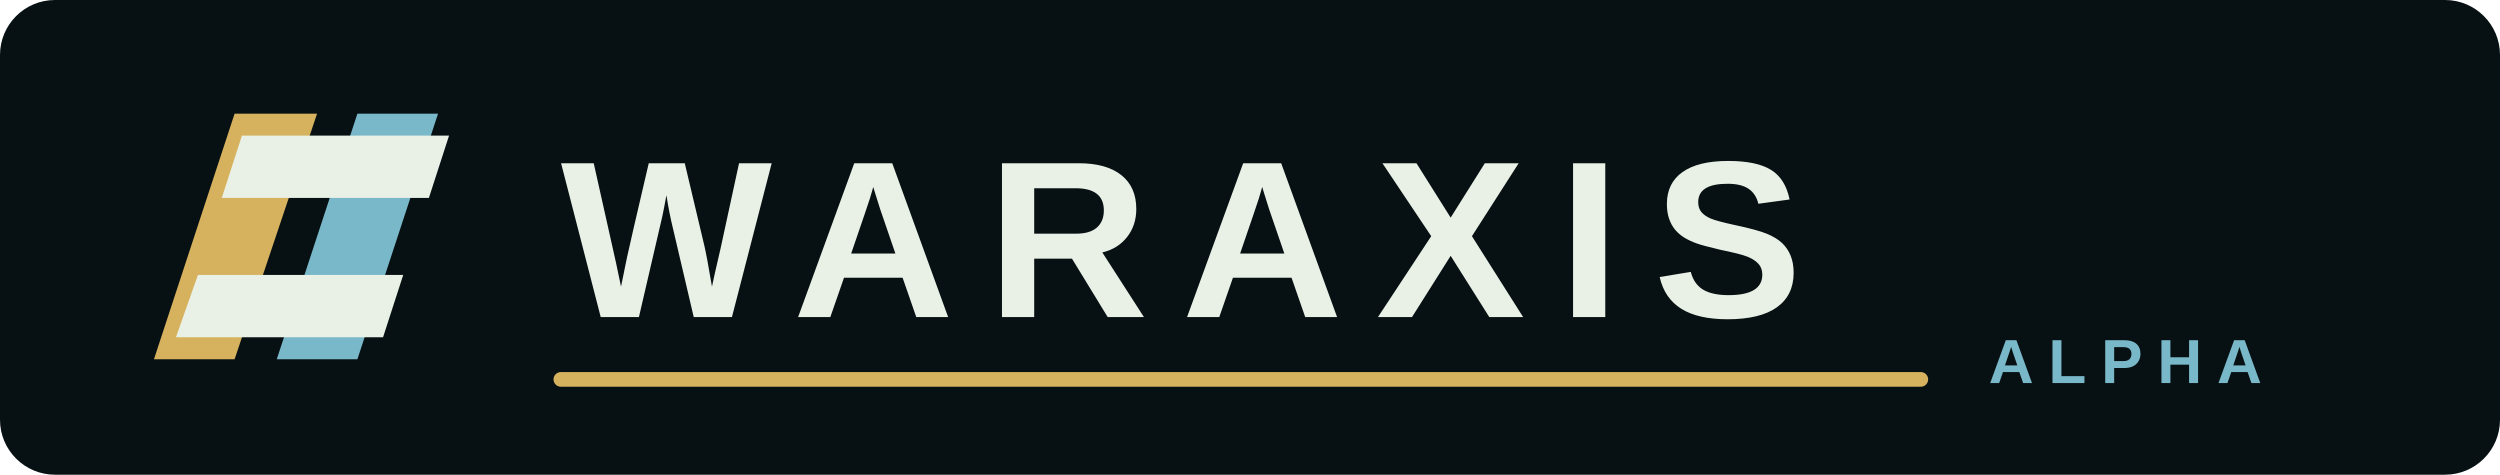
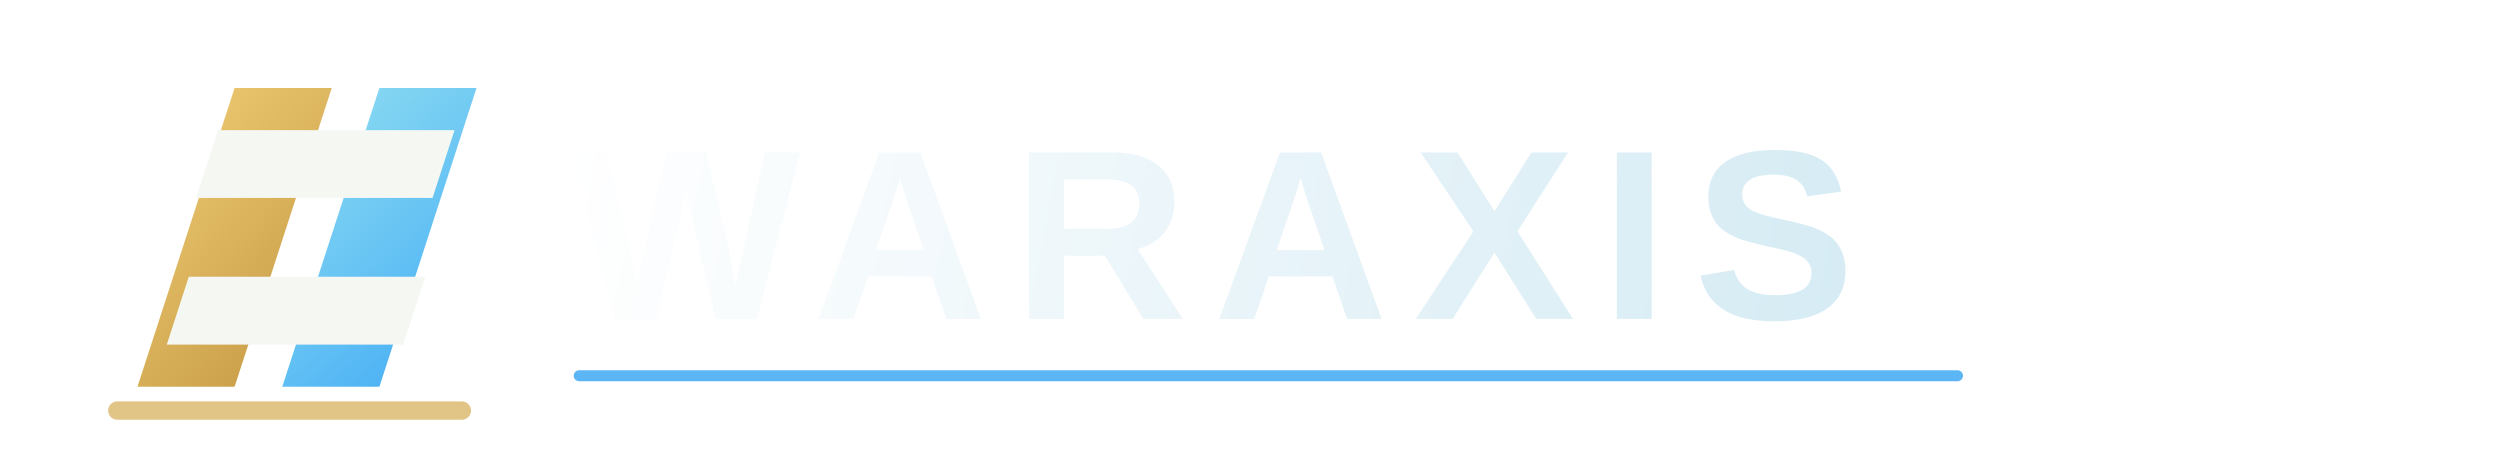
<svg xmlns="http://www.w3.org/2000/svg" width="1364" height="259" viewBox="0 0 1364 259" fill="none">
-   <rect width="1364" height="259" rx="30" fill="#071013" />
-   <path d="M84 196L128 62H173L128 196H84Z" fill="#D6B25E" />
-   <path d="M151 196L195 62H239L195 196H151Z" fill="#79B8C8" />
-   <path d="M108 150H220L209 184H96L108 150Z" fill="#E9F0E6" />
-   <path d="M132 74H245L234 108H121L132 74Z" fill="#E9F0E6" />
-   <text x="306" y="173" fill="#E9F0E6" font-family="Arial, Helvetica, sans-serif" font-size="122" font-weight="800" letter-spacing="18">WARAXIS</text>
-   <path d="M306 207H1048" stroke="#D6B25E" stroke-width="8" stroke-linecap="round" />
-   <text x="1085" y="209" fill="#79B8C8" font-family="Arial, Helvetica, sans-serif" font-size="34" font-weight="700" letter-spacing="8">ALPHA</text>
+   <defs>
+     <linearGradient id="mark-gold" x1="52" y1="54" x2="230" y2="214" gradientUnits="userSpaceOnUse">
+       <stop stop-color="#F6D47C" />
+       <stop offset="1" stop-color="#B88935" />
+     </linearGradient>
+     <linearGradient id="mark-cyan" x1="124" y1="44" x2="270" y2="206" gradientUnits="userSpaceOnUse">
+       <stop stop-color="#9DE7F1" />
+       <stop offset="1" stop-color="#3FA9F5" />
+     </linearGradient>
+     <linearGradient id="wordmark" x1="312" y1="56" x2="1115" y2="202" gradientUnits="userSpaceOnUse">
+       <stop stop-color="#FFFFFF" />
+       <stop offset="1" stop-color="#CFE8F2" />
+     </linearGradient>
+   </defs>
+   <path d="M75 211L128 48H181L128 211H75Z" fill="url(#mark-gold)" />
+   <path d="M154 211L207 48H260L207 211H154Z" fill="url(#mark-cyan)" />
+   <path d="M103 151H232L220 188H91L103 151Z" fill="#F4F7F2" />
+   <path d="M119 71H248L236 108H107L119 71Z" fill="#F4F7F2" />
+   <path d="M64 224H252" stroke="#D6B25E" stroke-width="10" stroke-linecap="round" opacity="0.75" />
+   <text x="312" y="174" fill="url(#wordmark)" font-family="Arial Black, Arial, Helvetica, sans-serif" font-size="132" font-weight="900" letter-spacing="14">WARAXIS</text>
+   <path d="M316 205H1068" stroke="#3FA9F5" stroke-width="6" stroke-linecap="round" opacity="0.85" />
</svg>
